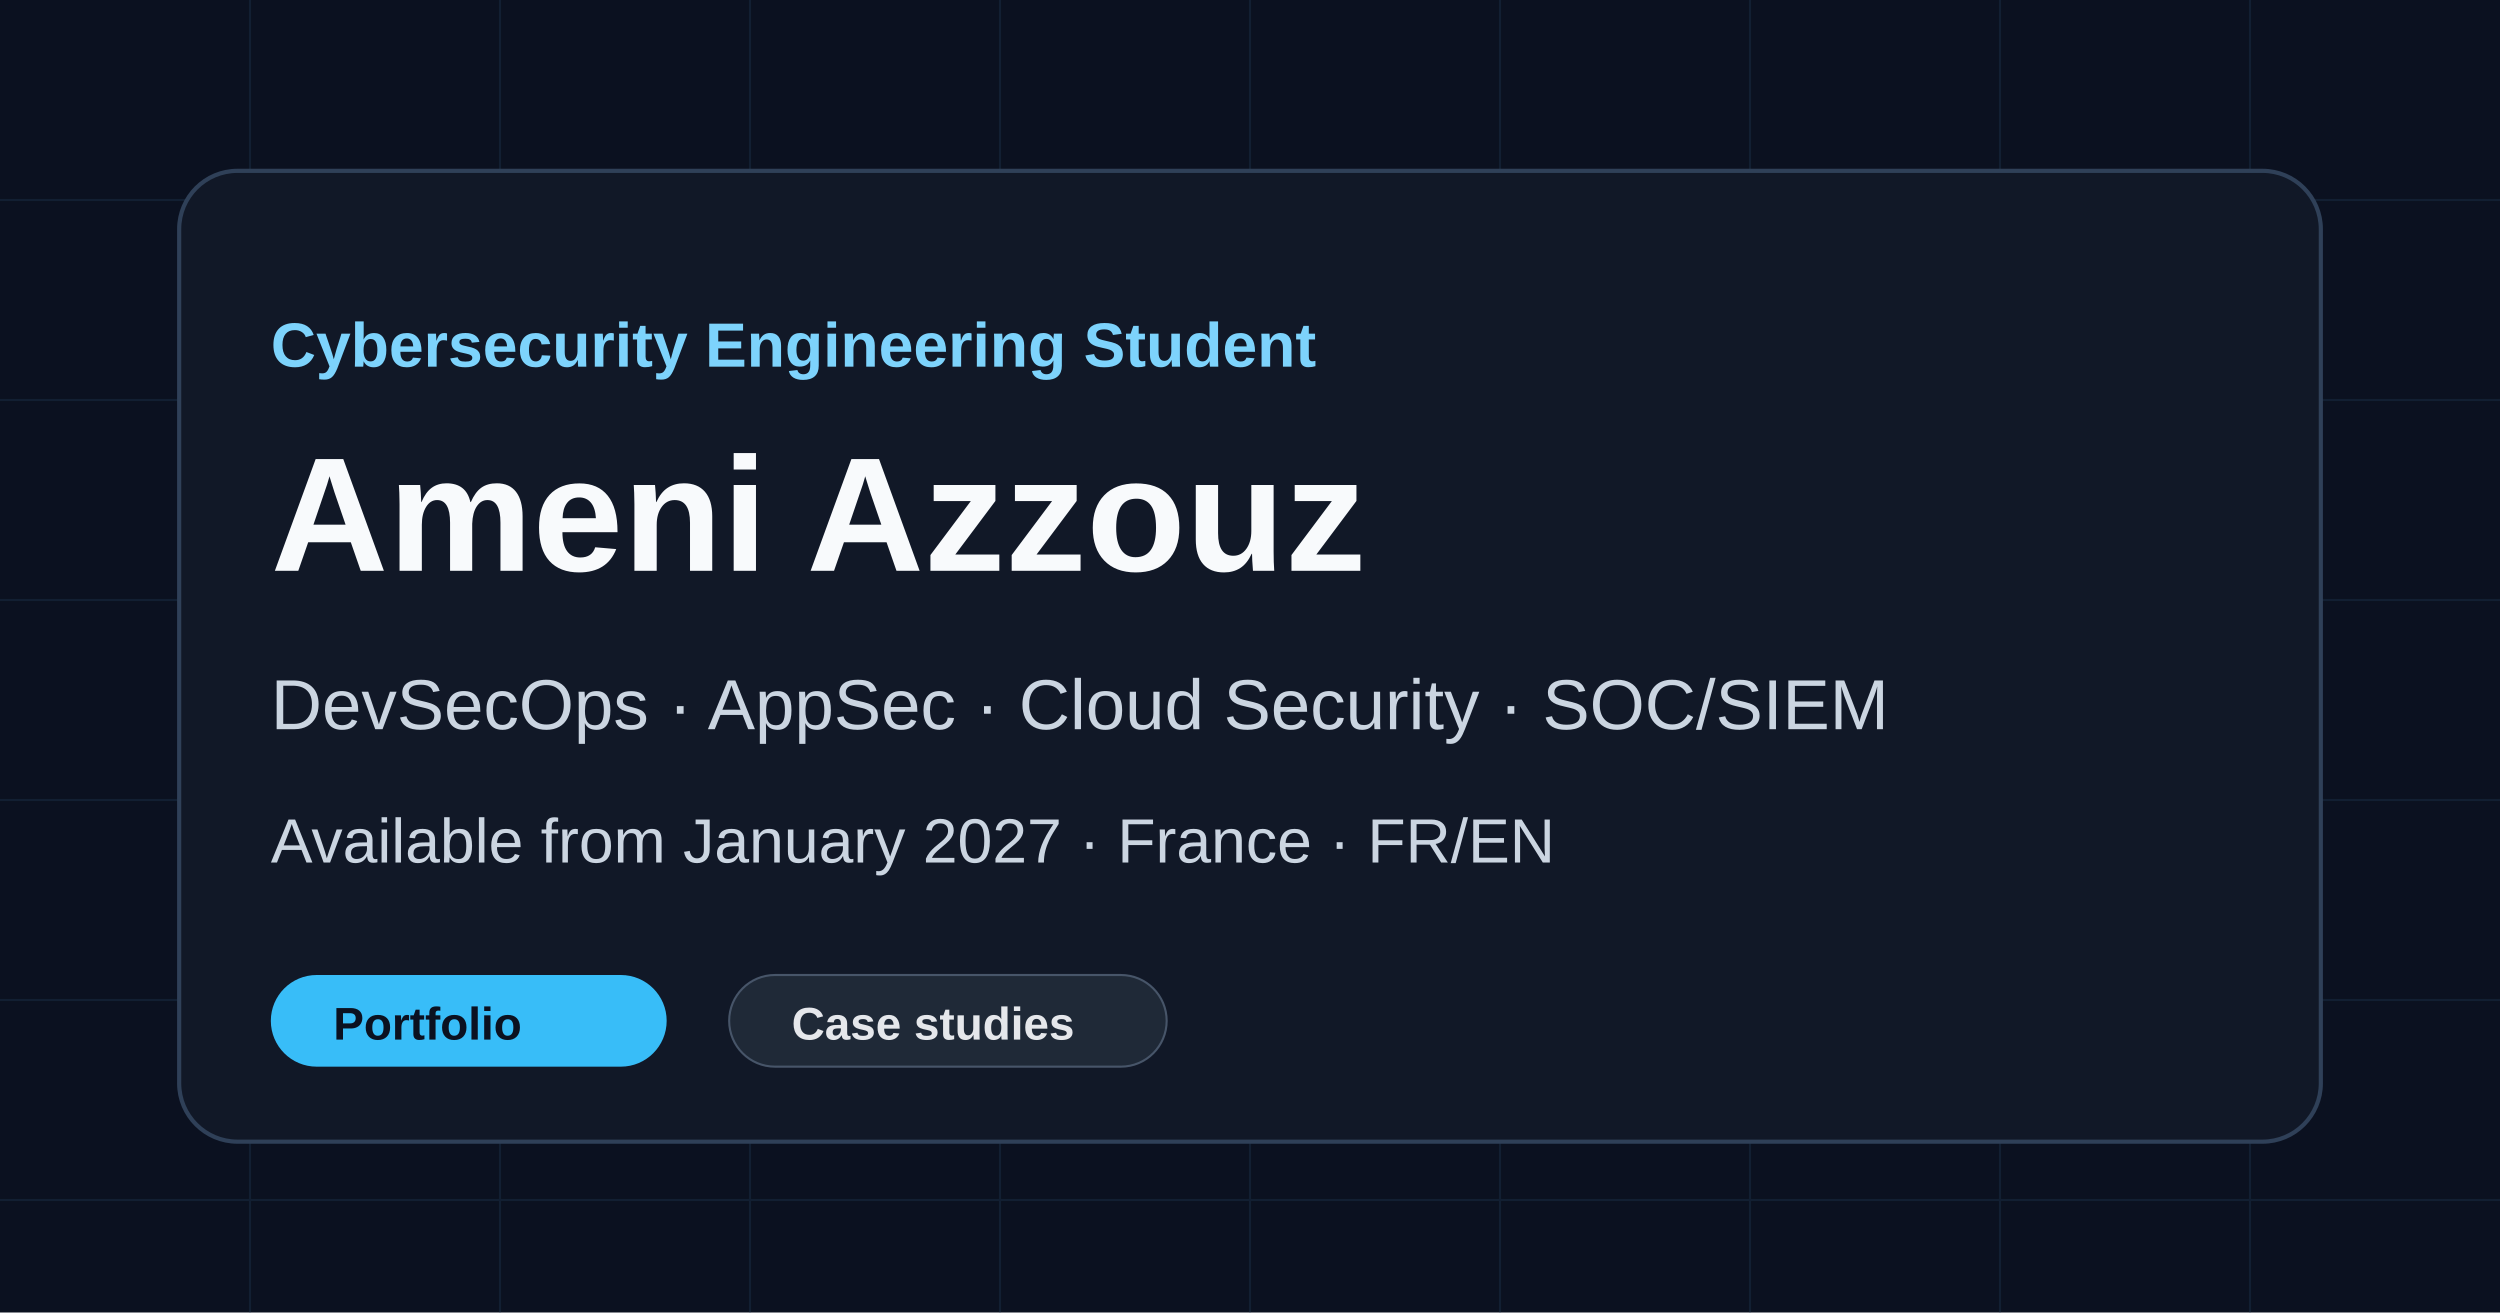
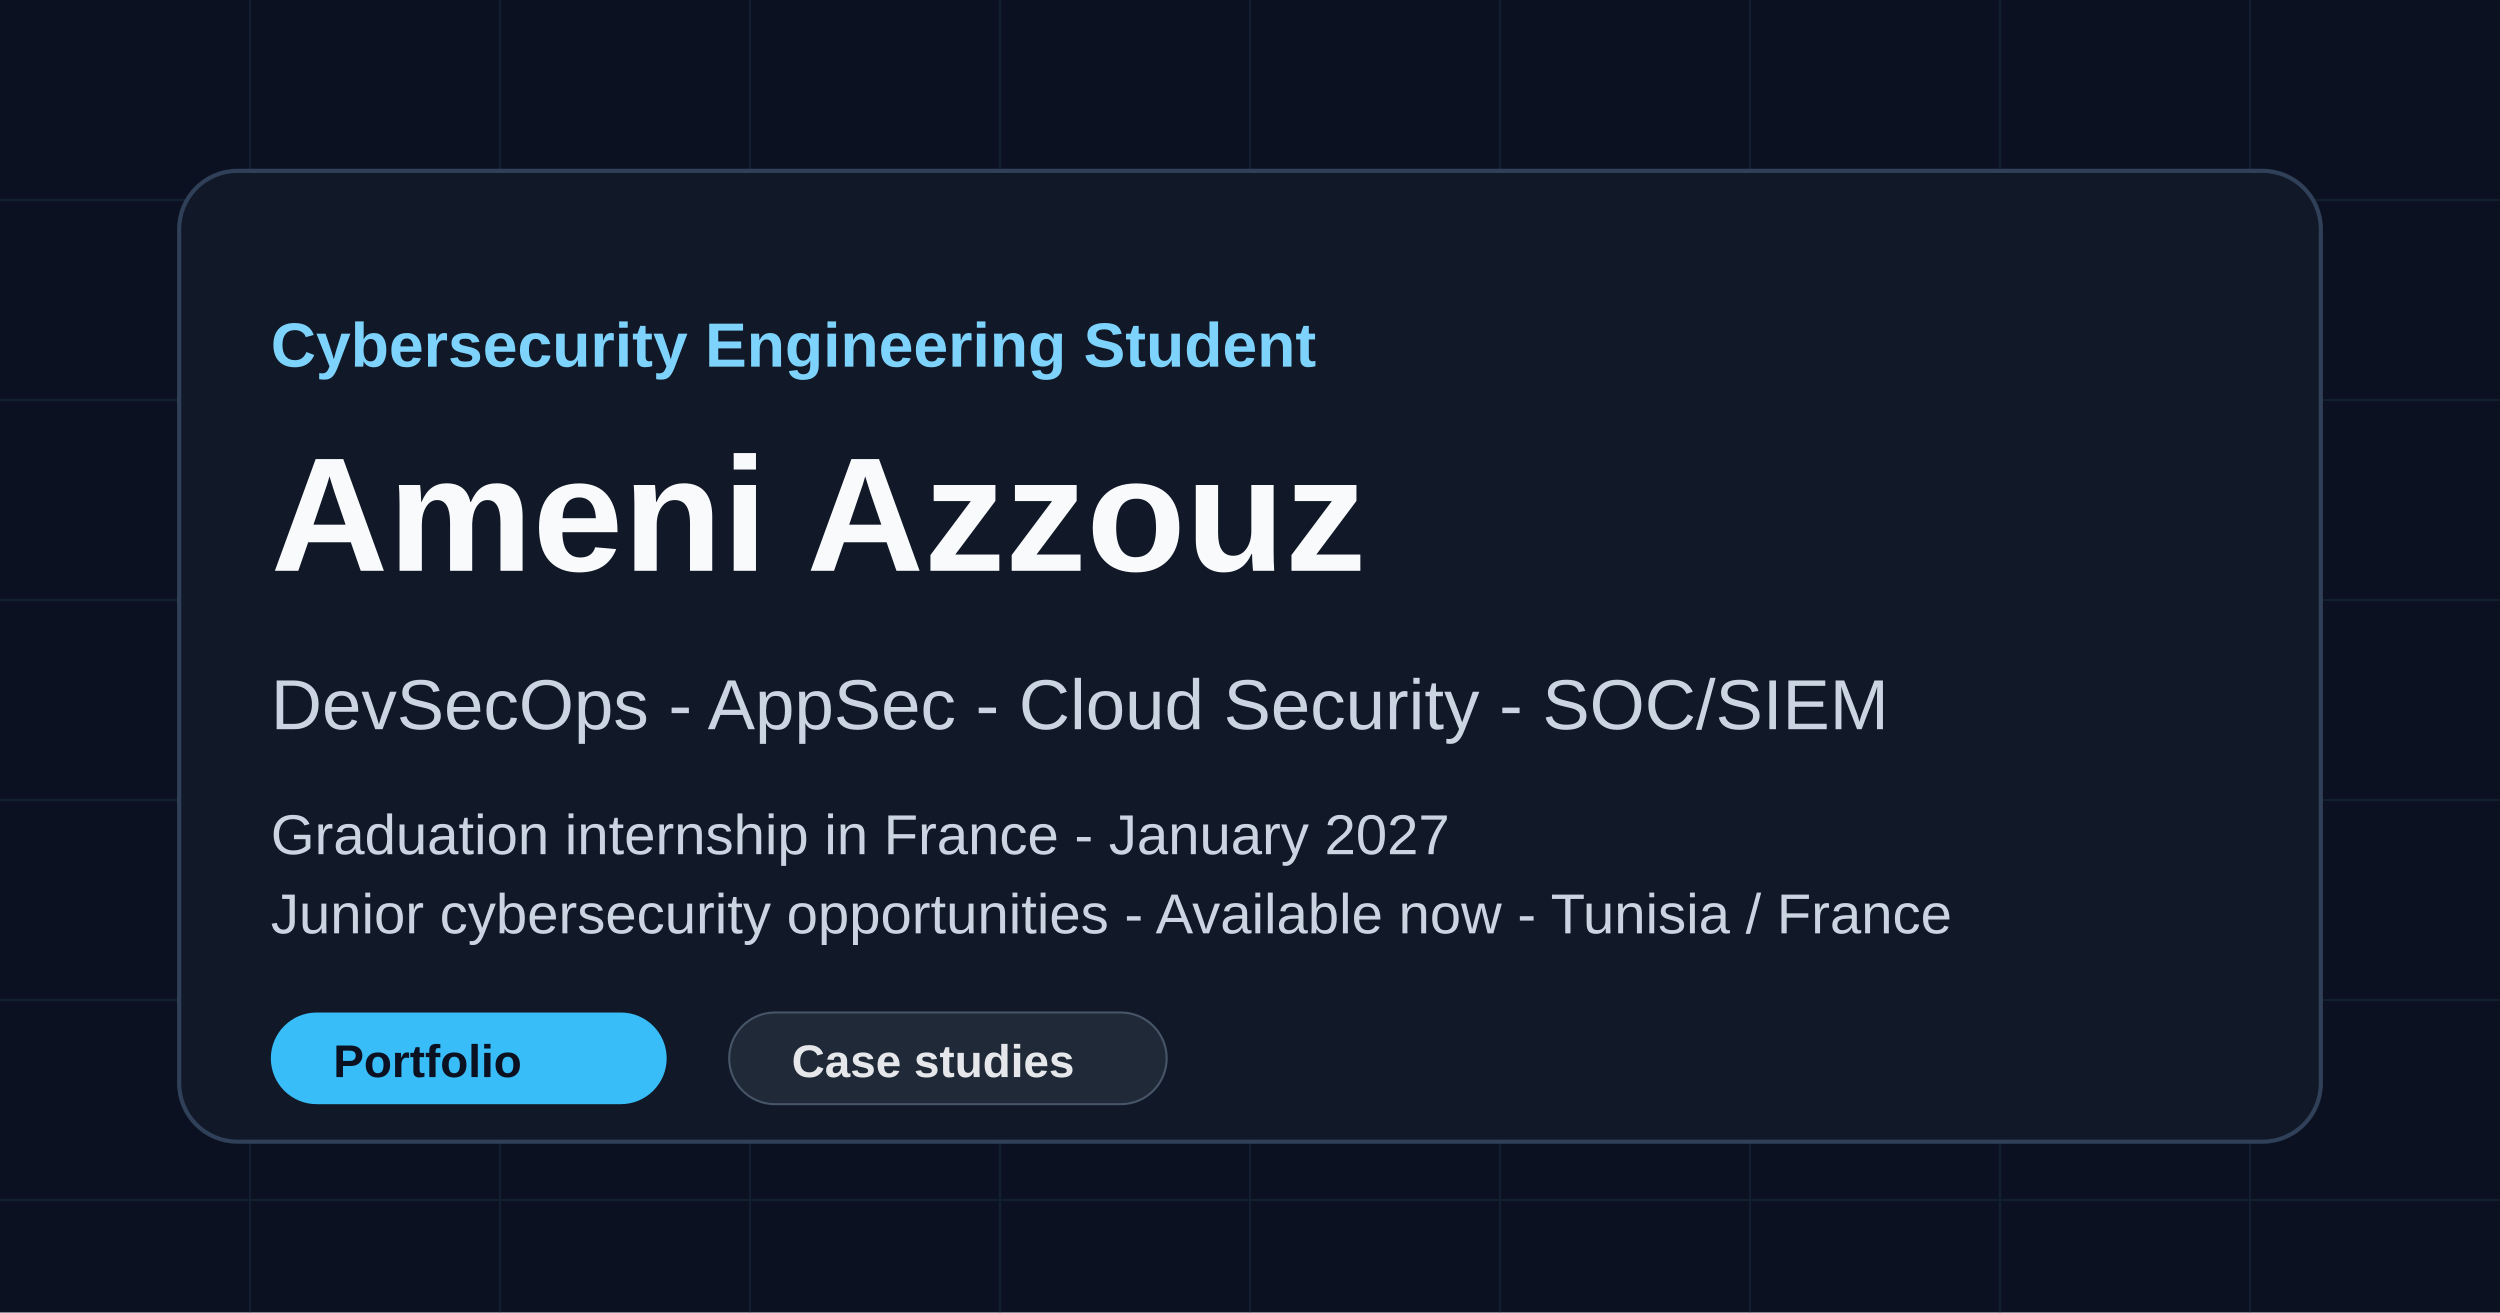
<svg xmlns="http://www.w3.org/2000/svg" viewBox="0 0 1200 630" role="img" aria-labelledby="title desc">
  <rect width="1200" height="630" fill="#0b1120" />
  <path d="M0 96h1200M0 192h1200M0 288h1200M0 384h1200M0 480h1200M0 576h1200M120 0v630M240 0v630M360 0v630M480 0v630M600 0v630M720 0v630M840 0v630M960 0v630M1080 0v630" stroke="#1f3a52" stroke-width="1" opacity=".35" />
  <rect x="86" y="82" width="1028" height="466" rx="28" fill="#111827" stroke="#2f4058" stroke-width="2" />
  <text x="130" y="176" fill="#7dd3fc" font-family="Arial, sans-serif" font-size="30" font-weight="700">Cybersecurity Engineering Student</text>
  <text x="130" y="274" fill="#f8fafc" font-family="Arial, sans-serif" font-size="78" font-weight="800">Ameni Azzouz</text>
-   <text x="130" y="350" fill="#cbd5e1" font-family="Arial, sans-serif" font-size="34">DevSecOps · AppSec · Cloud Security · SOC/SIEM</text>
-   <text x="130" y="414" fill="#cbd5e1" font-family="Arial, sans-serif" font-size="30">Available from January 2027 · France · FR/EN</text>
-   <rect x="130" y="468" width="190" height="44" rx="22" fill="#38bdf8" />
-   <text x="160" y="499" fill="#0b1120" font-family="Arial, sans-serif" font-size="22" font-weight="700">Portfolio</text>
-   <rect x="350" y="468" width="210" height="44" rx="22" fill="#1f2937" stroke="#475569" />
-   <text x="380" y="499" fill="#e5e7eb" font-family="Arial, sans-serif" font-size="22" font-weight="700">Case studies</text>
+   <text x="130" y="350" fill="#cbd5e1" font-family="Arial, sans-serif" font-size="34">DevSecOps - AppSec - Cloud Security - SOC/SIEM</text>
+   <text x="130" y="410" fill="#cbd5e1" font-family="Arial, sans-serif" font-size="27">Graduation internship in France - January 2027</text>
+   <text x="130" y="448" fill="#cbd5e1" font-family="Arial, sans-serif" font-size="27">Junior cybersecurity opportunities - Available now - Tunisia / France</text>
+   <rect x="130" y="486" width="190" height="44" rx="22" fill="#38bdf8" />
+   <text x="160" y="517" fill="#0b1120" font-family="Arial, sans-serif" font-size="22" font-weight="700">Portfolio</text>
+   <rect x="350" y="486" width="210" height="44" rx="22" fill="#1f2937" stroke="#475569" />
+   <text x="380" y="517" fill="#e5e7eb" font-family="Arial, sans-serif" font-size="22" font-weight="700">Case studies</text>
</svg>
